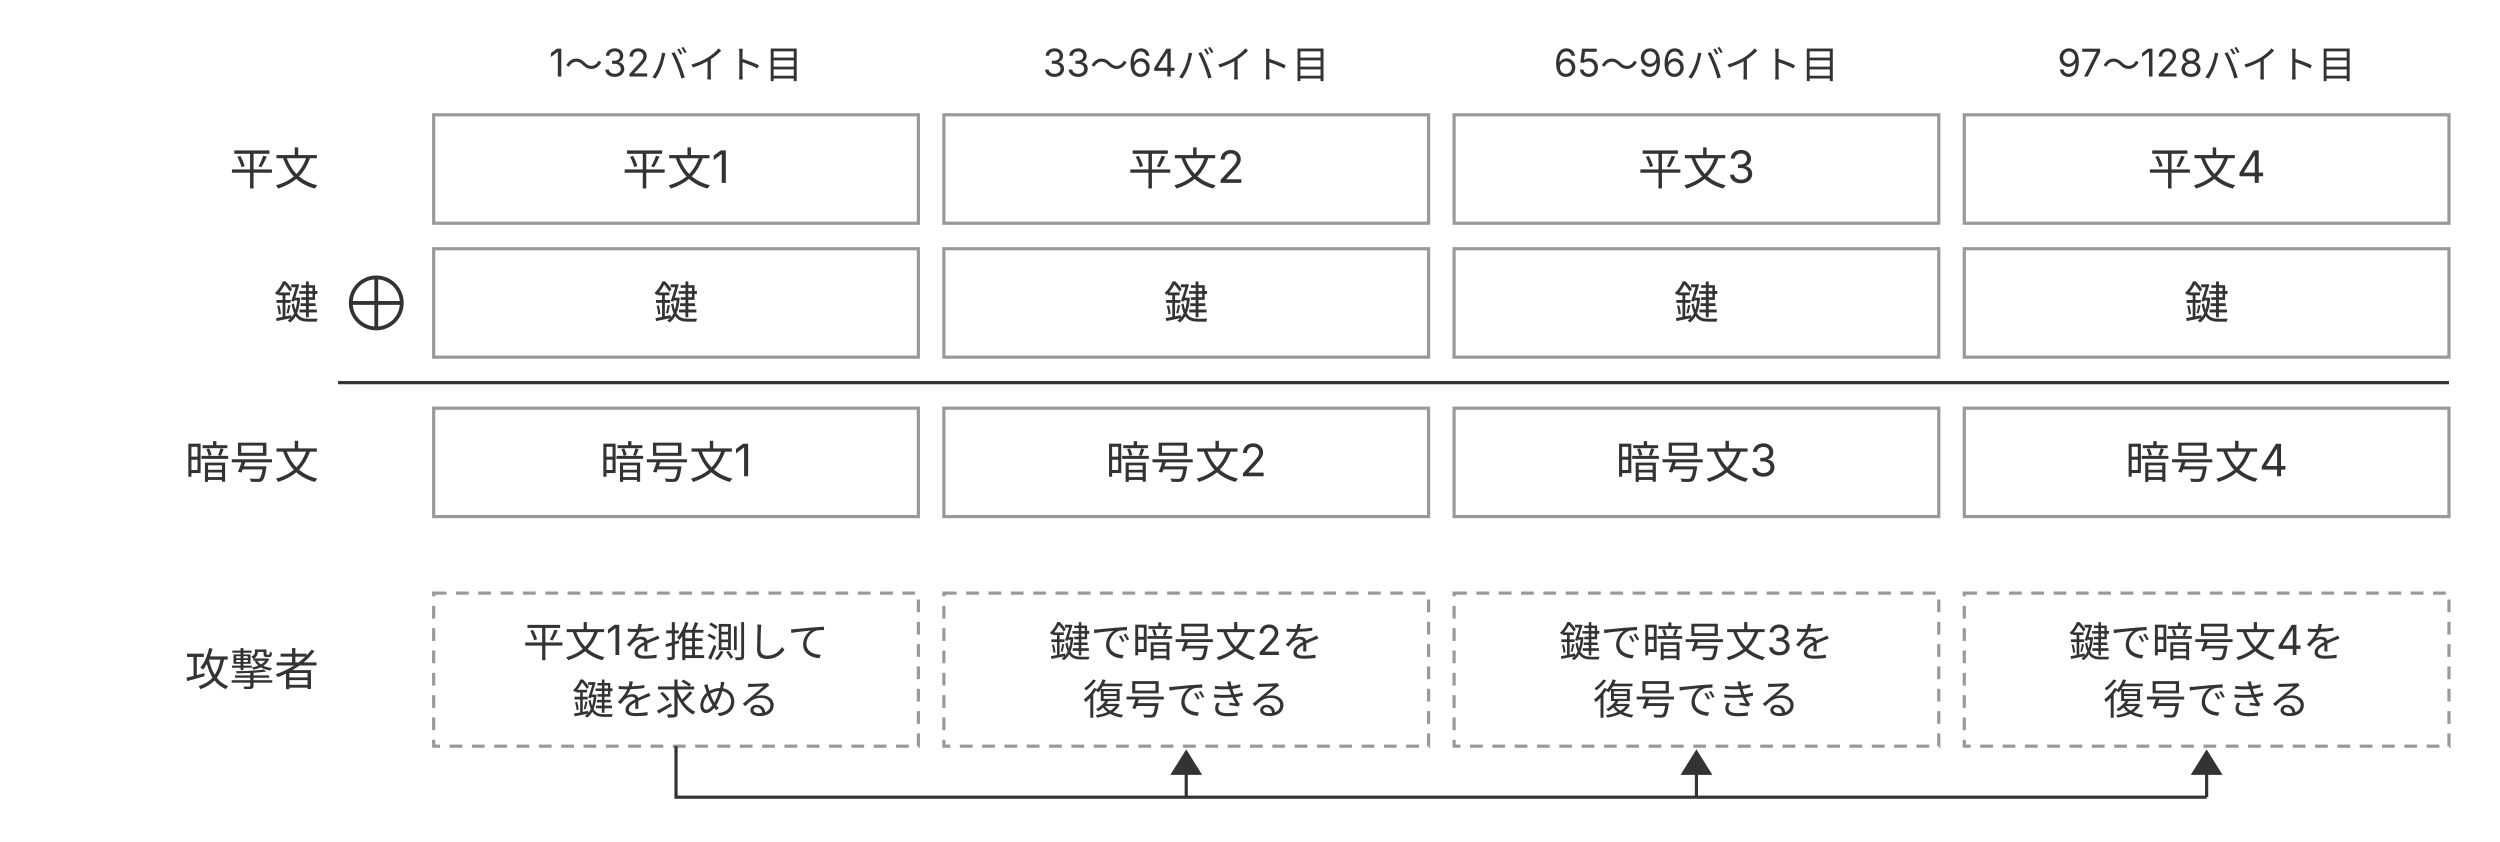
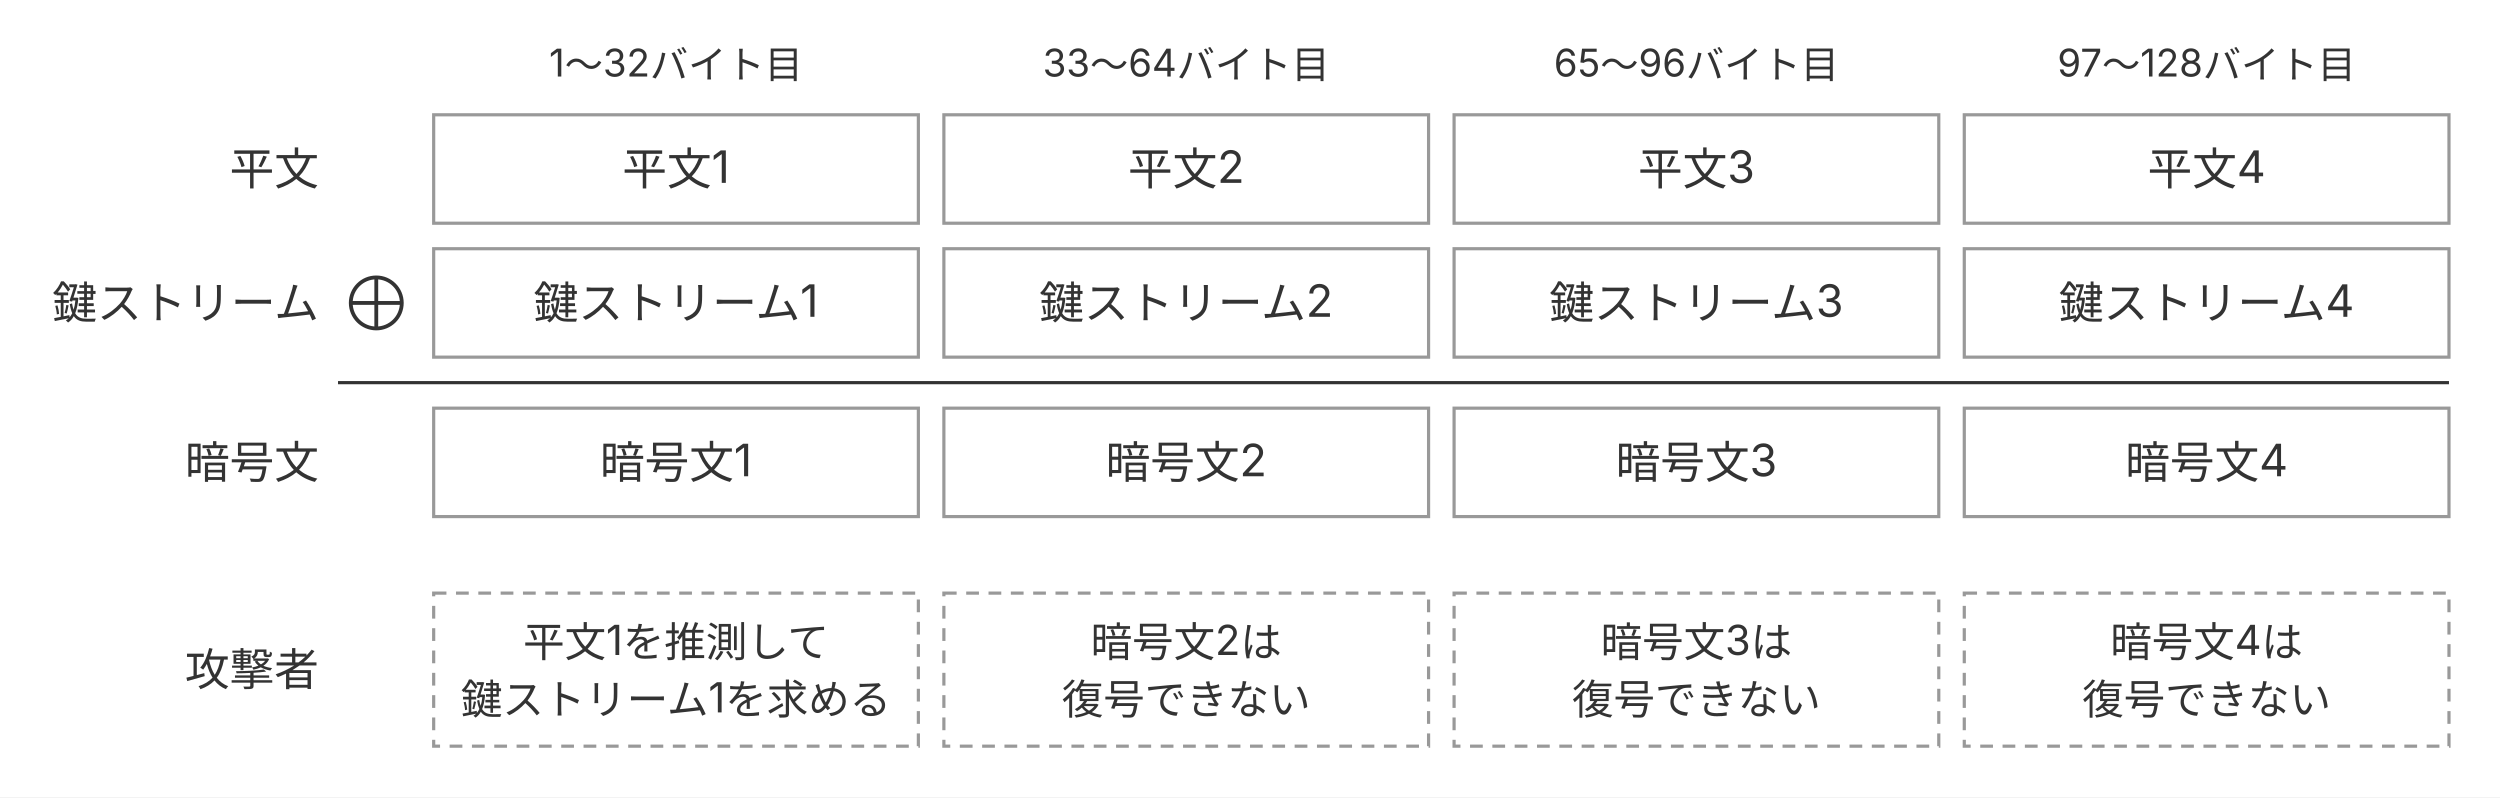
- <svg xmlns="http://www.w3.org/2000/svg" viewBox="0 0 784 264" width="784" height="264" font-family="-apple-system, BlinkMacSystemFont, 'Hiragino Sans', 'Hiragino Kaku Gothic ProN', 'Noto Sans JP', 'Yu Gothic', sans-serif" font-size="14">
-   <rect width="784" height="264" fill="#ffffff" />
+ <svg xmlns="http://www.w3.org/2000/svg" viewBox="0 0 784 250" width="784" height="250" font-family="-apple-system, BlinkMacSystemFont, 'Hiragino Sans', 'Hiragino Kaku Gothic ProN', 'Noto Sans JP', 'Yu Gothic', sans-serif" font-size="14">
+   <rect width="784" height="250" fill="#ffffff" />
  <text x="212.0" y="24" fill="#333333" text-anchor="middle" font-size="12">1〜32バイト目</text>
  <text x="372.0" y="24" fill="#333333" text-anchor="middle" font-size="12">33〜64バイト目</text>
  <text x="532.0" y="24" fill="#333333" text-anchor="middle" font-size="12">65〜96バイト目</text>
  <text x="692.0" y="24" fill="#333333" text-anchor="middle" font-size="12">97〜128バイト目</text>
  <text x="100" y="58" fill="#333333" text-anchor="end">平文</text>
  <rect x="136" y="36" width="152" height="34" fill="#ffffff" stroke="#999999" />
  <text x="212.0" y="58" fill="#333333" text-anchor="middle">平文1</text>
  <rect x="296" y="36" width="152" height="34" fill="#ffffff" stroke="#999999" />
  <text x="372.0" y="58" fill="#333333" text-anchor="middle">平文2</text>
  <rect x="456" y="36" width="152" height="34" fill="#ffffff" stroke="#999999" />
  <text x="532.0" y="58" fill="#333333" text-anchor="middle">平文3</text>
  <rect x="616" y="36" width="152" height="34" fill="#ffffff" stroke="#999999" />
  <text x="692.0" y="58" fill="#333333" text-anchor="middle">平文4</text>
-   <text x="100" y="100" fill="#333333" text-anchor="end">鍵</text>
+   <text x="100" y="100" fill="#333333" text-anchor="end">鍵ストリーム</text>
  <rect x="136" y="78" width="152" height="34" fill="#ffffff" stroke="#999999" />
-   <text x="212.0" y="100" fill="#333333" text-anchor="middle">鍵</text>
+   <text x="212.0" y="100" fill="#333333" text-anchor="middle">鍵ストリーム1</text>
  <rect x="296" y="78" width="152" height="34" fill="#ffffff" stroke="#999999" />
-   <text x="372.0" y="100" fill="#333333" text-anchor="middle">鍵</text>
+   <text x="372.0" y="100" fill="#333333" text-anchor="middle">鍵ストリーム2</text>
  <rect x="456" y="78" width="152" height="34" fill="#ffffff" stroke="#999999" />
-   <text x="532.0" y="100" fill="#333333" text-anchor="middle">鍵</text>
+   <text x="532.0" y="100" fill="#333333" text-anchor="middle">鍵ストリーム3</text>
  <rect x="616" y="78" width="152" height="34" fill="#ffffff" stroke="#999999" />
-   <text x="692.0" y="100" fill="#333333" text-anchor="middle">鍵</text>
+   <text x="692.0" y="100" fill="#333333" text-anchor="middle">鍵ストリーム4</text>
  <text x="100" y="150" fill="#333333" text-anchor="end">暗号文</text>
  <rect x="136" y="128" width="152" height="34" fill="#ffffff" stroke="#999999" />
  <text x="212.0" y="150" fill="#333333" text-anchor="middle">暗号文1</text>
  <rect x="296" y="128" width="152" height="34" fill="#ffffff" stroke="#999999" />
  <text x="372.0" y="150" fill="#333333" text-anchor="middle">暗号文2</text>
  <rect x="456" y="128" width="152" height="34" fill="#ffffff" stroke="#999999" />
  <text x="532.0" y="150" fill="#333333" text-anchor="middle">暗号文3</text>
  <rect x="616" y="128" width="152" height="34" fill="#ffffff" stroke="#999999" />
  <text x="692.0" y="150" fill="#333333" text-anchor="middle">暗号文4</text>
  <circle cx="118" cy="95" r="8" fill="none" stroke="#333333" stroke-width="1.2" />
  <path d="M 110 95 H 126 M 118 87 V 103" fill="none" stroke="#333333" stroke-width="1.2" />
  <path d="M 106 120 H 768" fill="none" stroke="#333333" />
  <text x="100" y="215" fill="#333333" text-anchor="end">攻撃者</text>
  <rect x="136" y="186" width="152" height="48" fill="#ffffff" stroke="#999999" stroke-dasharray="4 3" />
  <text x="212.0" y="206" fill="#333333" text-anchor="middle" font-size="13">平文1を推測して</text>
-   <text x="212.0" y="224" fill="#333333" text-anchor="middle" font-size="13">鍵を求める</text>
+   <text x="212.0" y="224" fill="#333333" text-anchor="middle" font-size="13">鍵ストリーム1を求める</text>
  <rect x="296" y="186" width="152" height="48" fill="#ffffff" stroke="#999999" stroke-dasharray="4 3" />
-   <text x="372.0" y="206" fill="#333333" text-anchor="middle" font-size="13">鍵で暗号文2を</text>
-   <text x="372.0" y="224" fill="#333333" text-anchor="middle" font-size="13">復号できる</text>
+   <text x="372.0" y="206" fill="#333333" text-anchor="middle" font-size="13">暗号文2は</text>
+   <text x="372.0" y="224" fill="#333333" text-anchor="middle" font-size="13">復号できない</text>
  <rect x="456" y="186" width="152" height="48" fill="#ffffff" stroke="#999999" stroke-dasharray="4 3" />
-   <text x="532.0" y="206" fill="#333333" text-anchor="middle" font-size="13">鍵で暗号文3を</text>
-   <text x="532.0" y="224" fill="#333333" text-anchor="middle" font-size="13">復号できる</text>
+   <text x="532.0" y="206" fill="#333333" text-anchor="middle" font-size="13">暗号文3は</text>
+   <text x="532.0" y="224" fill="#333333" text-anchor="middle" font-size="13">復号できない</text>
  <rect x="616" y="186" width="152" height="48" fill="#ffffff" stroke="#999999" stroke-dasharray="4 3" />
-   <text x="692.0" y="206" fill="#333333" text-anchor="middle" font-size="13">鍵で暗号文4を</text>
-   <text x="692.0" y="224" fill="#333333" text-anchor="middle" font-size="13">復号できる</text>
-   <path d="M 212.0 234 V 250 H 692.0" fill="none" stroke="#333333" />
-   <path d="M 372.0 250 V 241" fill="none" stroke="#333333" />
-   <path d="M 367.0 243 L 372.0 235 L 377.0 243 Z" fill="#333333" />
-   <path d="M 532.0 250 V 241" fill="none" stroke="#333333" />
-   <path d="M 527.0 243 L 532.0 235 L 537.0 243 Z" fill="#333333" />
-   <path d="M 692.0 250 V 241" fill="none" stroke="#333333" />
-   <path d="M 687.0 243 L 692.0 235 L 697.0 243 Z" fill="#333333" />
+   <text x="692.0" y="206" fill="#333333" text-anchor="middle" font-size="13">暗号文4は</text>
+   <text x="692.0" y="224" fill="#333333" text-anchor="middle" font-size="13">復号できない</text>
</svg>
